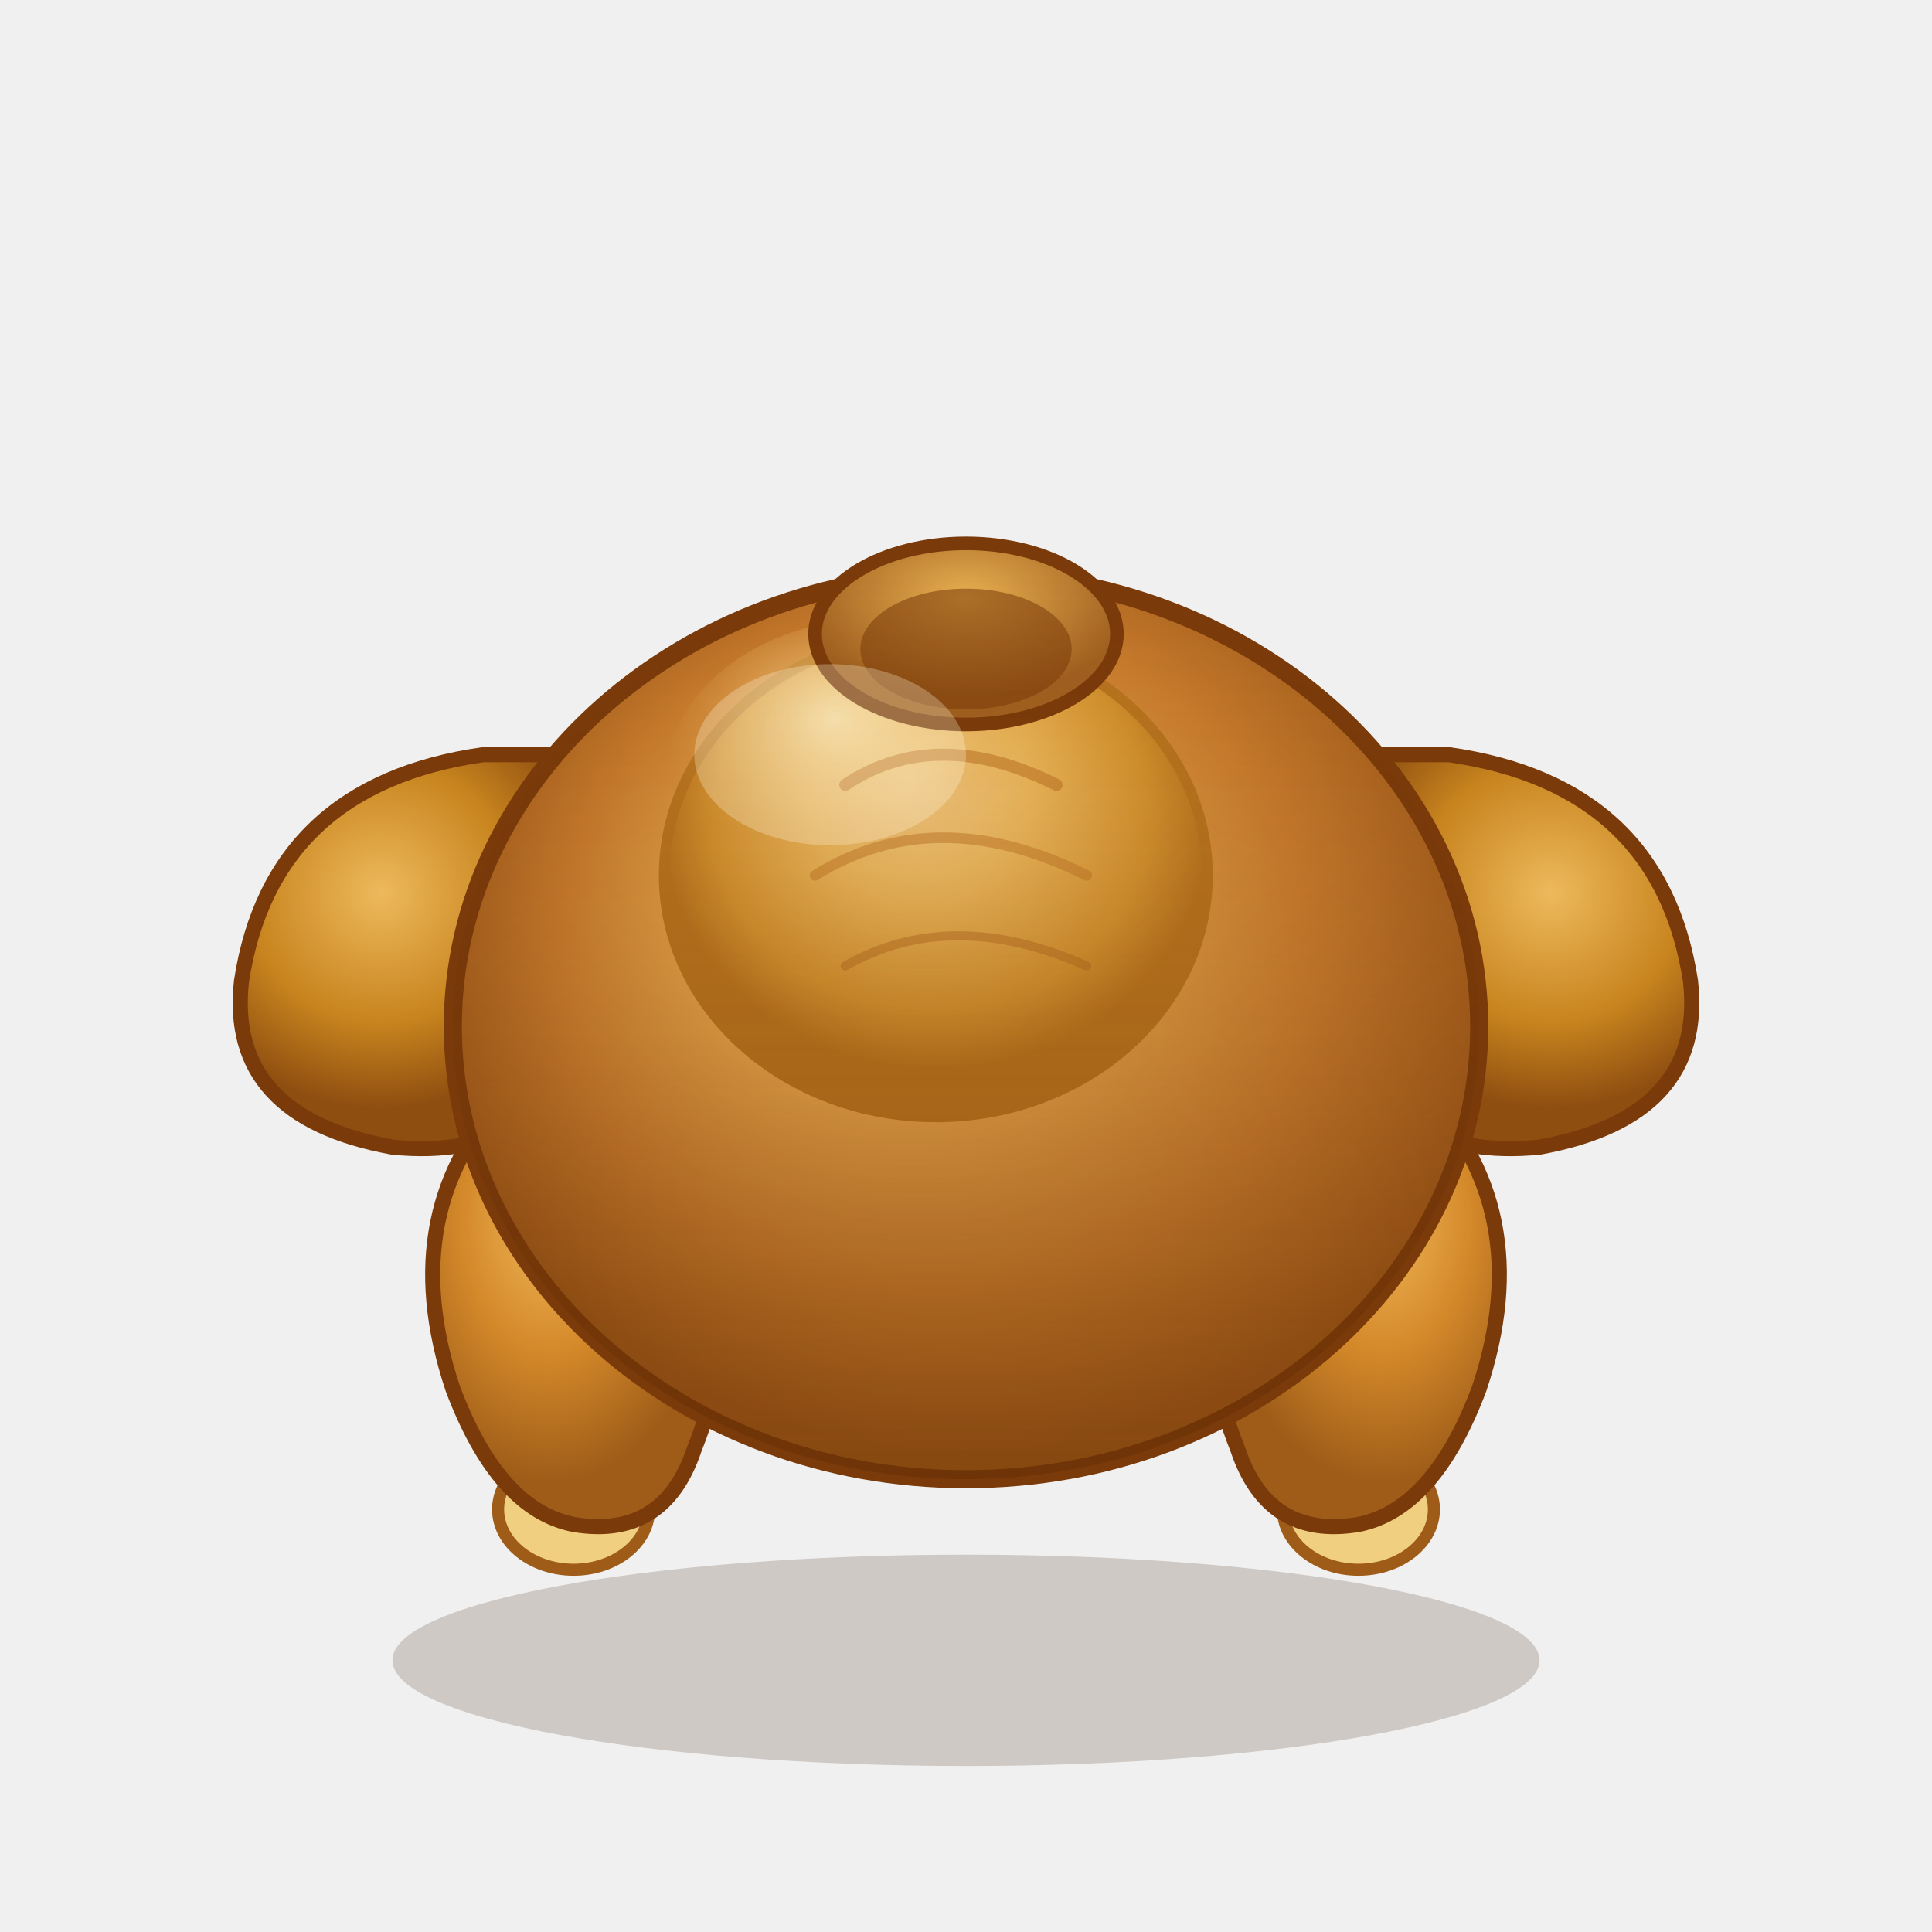
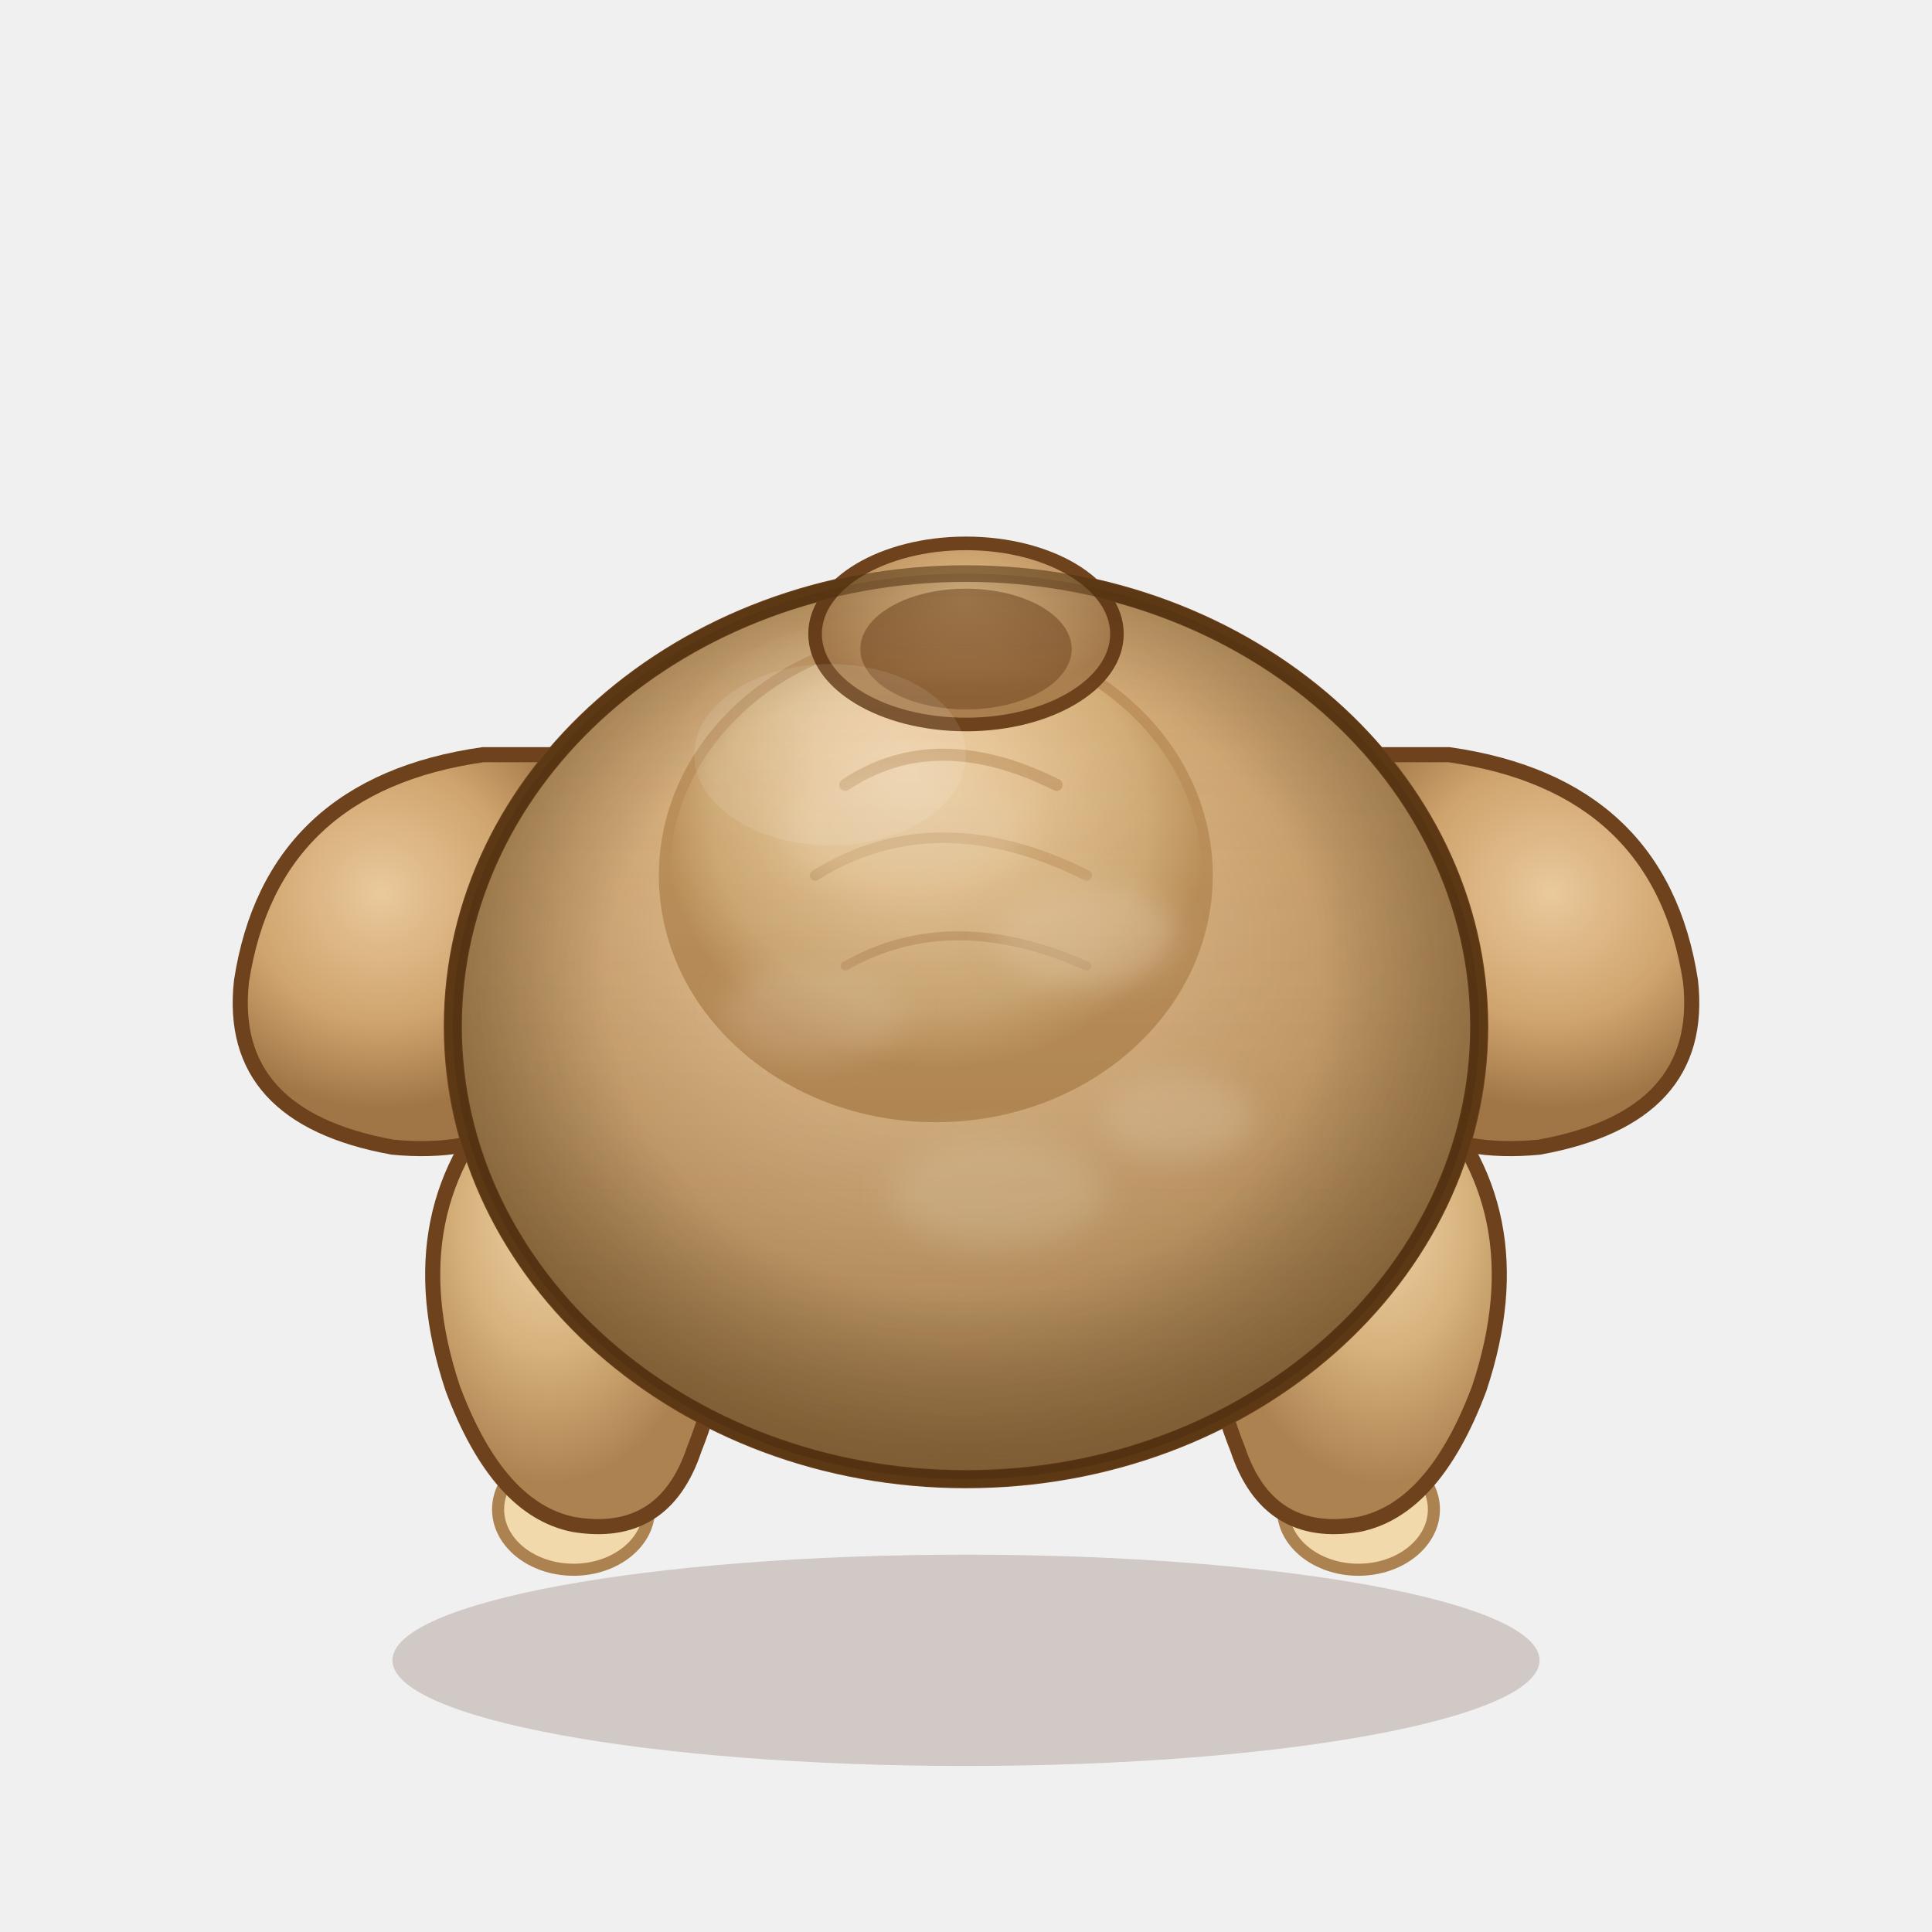
<svg xmlns="http://www.w3.org/2000/svg" viewBox="0 0 128 128">
  <defs>
    <radialGradient id="g_whole-chicken_body" cx="50%" cy="45%" r="52%" fx="40%" fy="35%">
-       <stop offset="0%" stop-color="#F5C97A" />
-       <stop offset="35%" stop-color="#E8A94E" />
-       <stop offset="70%" stop-color="#C97D2E" />
-       <stop offset="100%" stop-color="#A05A1A" />
+       <stop offset="0%" stop-color="#f3d5af" />
+       <stop offset="35%" stop-color="#e7c292" />
+       <stop offset="70%" stop-color="#d1a975" />
+       <stop offset="100%" stop-color="#b38b56" />
    </radialGradient>
    <radialGradient id="g_whole-chicken_breast" cx="50%" cy="40%" r="50%" fx="45%" fy="30%">
-       <stop offset="0%" stop-color="#F7D08A" />
-       <stop offset="40%" stop-color="#EDB95C" />
-       <stop offset="80%" stop-color="#D4932F" />
-       <stop offset="100%" stop-color="#B8741E" />
+       <stop offset="0%" stop-color="#f6dab3" />
+       <stop offset="40%" stop-color="#ecc999" />
+       <stop offset="80%" stop-color="#d6b27c" />
+       <stop offset="100%" stop-color="#c1955f" />
    </radialGradient>
    <radialGradient id="g_whole-chicken_skin_sheen" cx="40%" cy="30%" r="45%">
-       <stop offset="0%" stop-color="#FEF0C0" stop-opacity="0.7" />
-       <stop offset="60%" stop-color="#F5C97A" stop-opacity="0.2" />
-       <stop offset="100%" stop-color="#C97D2E" stop-opacity="0" />
+       <stop offset="0%" stop-color="#ffffff" stop-opacity="0.14" />
+       <stop offset="60%" stop-color="#ffffff" stop-opacity="0.03" />
+       <stop offset="100%" stop-color="#ffffff" stop-opacity="0" />
    </radialGradient>
    <radialGradient id="g_whole-chicken_leg_l" cx="40%" cy="30%" r="60%">
-       <stop offset="0%" stop-color="#F0B85A" />
-       <stop offset="50%" stop-color="#D4892A" />
-       <stop offset="100%" stop-color="#9E5C18" />
+       <stop offset="0%" stop-color="#f0d1a7" />
+       <stop offset="50%" stop-color="#d6b27c" />
+       <stop offset="100%" stop-color="#ad8251" />
    </radialGradient>
    <radialGradient id="g_whole-chicken_leg_r" cx="60%" cy="30%" r="60%">
-       <stop offset="0%" stop-color="#F0B85A" />
-       <stop offset="50%" stop-color="#D4892A" />
-       <stop offset="100%" stop-color="#9E5C18" />
+       <stop offset="0%" stop-color="#f0d1a7" />
+       <stop offset="50%" stop-color="#d6b27c" />
+       <stop offset="100%" stop-color="#ad8251" />
    </radialGradient>
    <radialGradient id="g_whole-chicken_wing_l" cx="35%" cy="35%" r="55%">
-       <stop offset="0%" stop-color="#EDB95C" />
-       <stop offset="60%" stop-color="#C8841E" />
-       <stop offset="100%" stop-color="#8E4E10" />
+       <stop offset="0%" stop-color="#eac99b" />
+       <stop offset="60%" stop-color="#cfa46e" />
+       <stop offset="100%" stop-color="#a07646" />
    </radialGradient>
    <radialGradient id="g_whole-chicken_wing_r" cx="65%" cy="35%" r="55%">
-       <stop offset="0%" stop-color="#EDB95C" />
-       <stop offset="60%" stop-color="#C8841E" />
-       <stop offset="100%" stop-color="#8E4E10" />
+       <stop offset="0%" stop-color="#eac99b" />
+       <stop offset="60%" stop-color="#cfa46e" />
+       <stop offset="100%" stop-color="#a07646" />
    </radialGradient>
    <radialGradient id="g_whole-chicken_neck" cx="50%" cy="30%" r="55%">
-       <stop offset="0%" stop-color="#E8B050" />
-       <stop offset="100%" stop-color="#A06020" />
+       <stop offset="0%" stop-color="#e4bd87" />
+       <stop offset="100%" stop-color="#ad8251" />
    </radialGradient>
    <linearGradient id="g_whole-chicken_shadow" x1="0%" y1="0%" x2="0%" y2="100%">
-       <stop offset="0%" stop-color="#7A3A08" stop-opacity="0" />
-       <stop offset="100%" stop-color="#5A2800" stop-opacity="0.35" />
+       <stop offset="0%" stop-color="#6e481f" stop-opacity="0" />
+       <stop offset="100%" stop-color="#4e2f0e" stop-opacity="0.28" />
    </linearGradient>
+     <radialGradient id="g_whole-chicken_vignette" cx="50%" cy="45%" r="56%">
+       <stop offset="62%" stop-color="#000000" stop-opacity="0" />
+       <stop offset="100%" stop-color="#3e230e" stop-opacity="0.28" />
+     </radialGradient>
+     <filter id="soft" x="-30%" y="-30%" width="160%" height="160%">
+       <feGaussianBlur stdDeviation="1.0" />
+     </filter>
+     <clipPath id="clip_chicken">
+       <ellipse cx="64" cy="68" rx="34" ry="30" />
+     </clipPath>
  </defs>
-   <ellipse cx="64" cy="110" rx="38" ry="7" fill="#3A1A00" fill-opacity="0.18" />
-   <ellipse cx="38" cy="100" rx="5" ry="4" fill="#F0D080" stroke="#9E5C18" stroke-width="0.8" />
-   <ellipse cx="90" cy="100" rx="5" ry="4" fill="#F0D080" stroke="#9E5C18" stroke-width="0.8" />
-   <path d="M34 72 Q26 80 30 92 Q33 100 38 101 Q44 102 46 96 Q50 86 46 74 Z" fill="url(#g_whole-chicken_leg_l)" stroke="#7A3A0A" stroke-width="1" />
-   <path d="M94 72 Q102 80 98 92 Q95 100 90 101 Q84 102 82 96 Q78 86 82 74 Z" fill="url(#g_whole-chicken_leg_r)" stroke="#7A3A0A" stroke-width="1" />
-   <path d="M32 50 Q18 52 16 65 Q15 74 26 76 Q36 77 40 68 Q46 58 38 50 Z" fill="url(#g_whole-chicken_wing_l)" stroke="#7A3A0A" stroke-width="1" />
-   <path d="M96 50 Q110 52 112 65 Q113 74 102 76 Q92 77 88 68 Q82 58 90 50 Z" fill="url(#g_whole-chicken_wing_r)" stroke="#7A3A0A" stroke-width="1" />
-   <ellipse cx="64" cy="68" rx="34" ry="30" fill="url(#g_whole-chicken_body)" stroke="#7A3A0A" stroke-width="1.2" />
-   <ellipse cx="62" cy="58" rx="18" ry="16" fill="url(#g_whole-chicken_breast)" stroke="#B8741E" stroke-width="0.7" />
+   <ellipse cx="64" cy="110" rx="38" ry="7" fill="#3e1900" fill-opacity="0.18" />
+   <ellipse cx="38" cy="100" rx="5" ry="4" fill="#f1d9ab" stroke="#ad8251" stroke-width="0.8" />
+   <ellipse cx="90" cy="100" rx="5" ry="4" fill="#f1d9ab" stroke="#ad8251" stroke-width="0.8" />
+   <path d="M34 72 Q26 80 30 92 Q33 100 38 101 Q44 102 46 96 Q50 86 46 74 Z" fill="url(#g_whole-chicken_leg_l)" stroke="#6e421c" stroke-width="1" />
+   <path d="M94 72 Q102 80 98 92 Q95 100 90 101 Q84 102 82 96 Q78 86 82 74 Z" fill="url(#g_whole-chicken_leg_r)" stroke="#6e421c" stroke-width="1" />
+   <path d="M32 50 Q18 52 16 65 Q15 74 26 76 Q36 77 40 68 Q46 58 38 50 Z" fill="url(#g_whole-chicken_wing_l)" stroke="#6e421c" stroke-width="1" />
+   <path d="M96 50 Q110 52 112 65 Q113 74 102 76 Q92 77 88 68 Q82 58 90 50 Z" fill="url(#g_whole-chicken_wing_r)" stroke="#6e421c" stroke-width="1" />
+   <ellipse cx="64" cy="68" rx="34" ry="30" fill="url(#g_whole-chicken_body)" stroke="#6e421c" stroke-width="1.2" />
+   <ellipse cx="62" cy="58" rx="18" ry="16" fill="url(#g_whole-chicken_breast)" stroke="#c1955f" stroke-width="0.7" />
  <ellipse cx="58" cy="52" rx="14" ry="11" fill="url(#g_whole-chicken_skin_sheen)" />
-   <ellipse cx="64" cy="42" rx="10" ry="6" fill="url(#g_whole-chicken_neck)" stroke="#7A3A0A" stroke-width="0.9" />
-   <ellipse cx="64" cy="43" rx="7" ry="4" fill="#7A3A0A" fill-opacity="0.55" />
-   <path d="M56 52 Q62 48 70 52" fill="none" stroke="#C07828" stroke-width="0.8" stroke-linecap="round" opacity="0.6" />
-   <path d="M54 58 Q62 53 72 58" fill="none" stroke="#C07828" stroke-width="0.7" stroke-linecap="round" opacity="0.5" />
-   <path d="M56 64 Q63 60 72 64" fill="none" stroke="#B06820" stroke-width="0.6" stroke-linecap="round" opacity="0.45" />
+   <ellipse cx="64" cy="42" rx="10" ry="6" fill="url(#g_whole-chicken_neck)" stroke="#6e421c" stroke-width="0.9" />
+   <ellipse cx="64" cy="43" rx="7" ry="4" fill="#6e421c" fill-opacity="0.5" />
+   <path d="M56 52 Q62 48 70 52" fill="none" stroke="#bc905b" stroke-width="0.8" stroke-linecap="round" opacity="0.55" />
+   <path d="M54 58 Q62 53 72 58" fill="none" stroke="#bc905b" stroke-width="0.7" stroke-linecap="round" opacity="0.45" />
+   <path d="M56 64 Q63 60 72 64" fill="none" stroke="#ac8051" stroke-width="0.6" stroke-linecap="round" opacity="0.4" />
+   <g clip-path="url(#clip_chicken)" filter="url(#soft)" opacity="0.4">
+     <ellipse cx="60" cy="55" rx="8" ry="4" fill="#f0dab3" />
+     <ellipse cx="72" cy="62" rx="6" ry="3.4" fill="#f3d9b8" />
+     <ellipse cx="54" cy="67" rx="6" ry="3.2" fill="#e7c7a2" />
+     <ellipse cx="66" cy="79" rx="7" ry="3.6" fill="#f0dab3" />
+     <ellipse cx="78" cy="74" rx="5" ry="2.8" fill="#f3d9b8" />
+   </g>
  <ellipse cx="64" cy="68" rx="34" ry="30" fill="url(#g_whole-chicken_shadow)" />
-   <ellipse cx="55" cy="50" rx="9" ry="6" fill="#FFF8E0" fill-opacity="0.28" />
+   <ellipse cx="64" cy="68" rx="34" ry="30" fill="url(#g_whole-chicken_vignette)" />
+   <ellipse cx="64" cy="68" rx="34" ry="30" fill="none" stroke="#4e2f0e" stroke-width="1.1" opacity="0.55" />
+   <ellipse cx="55" cy="50" rx="9" ry="6" fill="#ffffff" fill-opacity="0.10" />
</svg>
